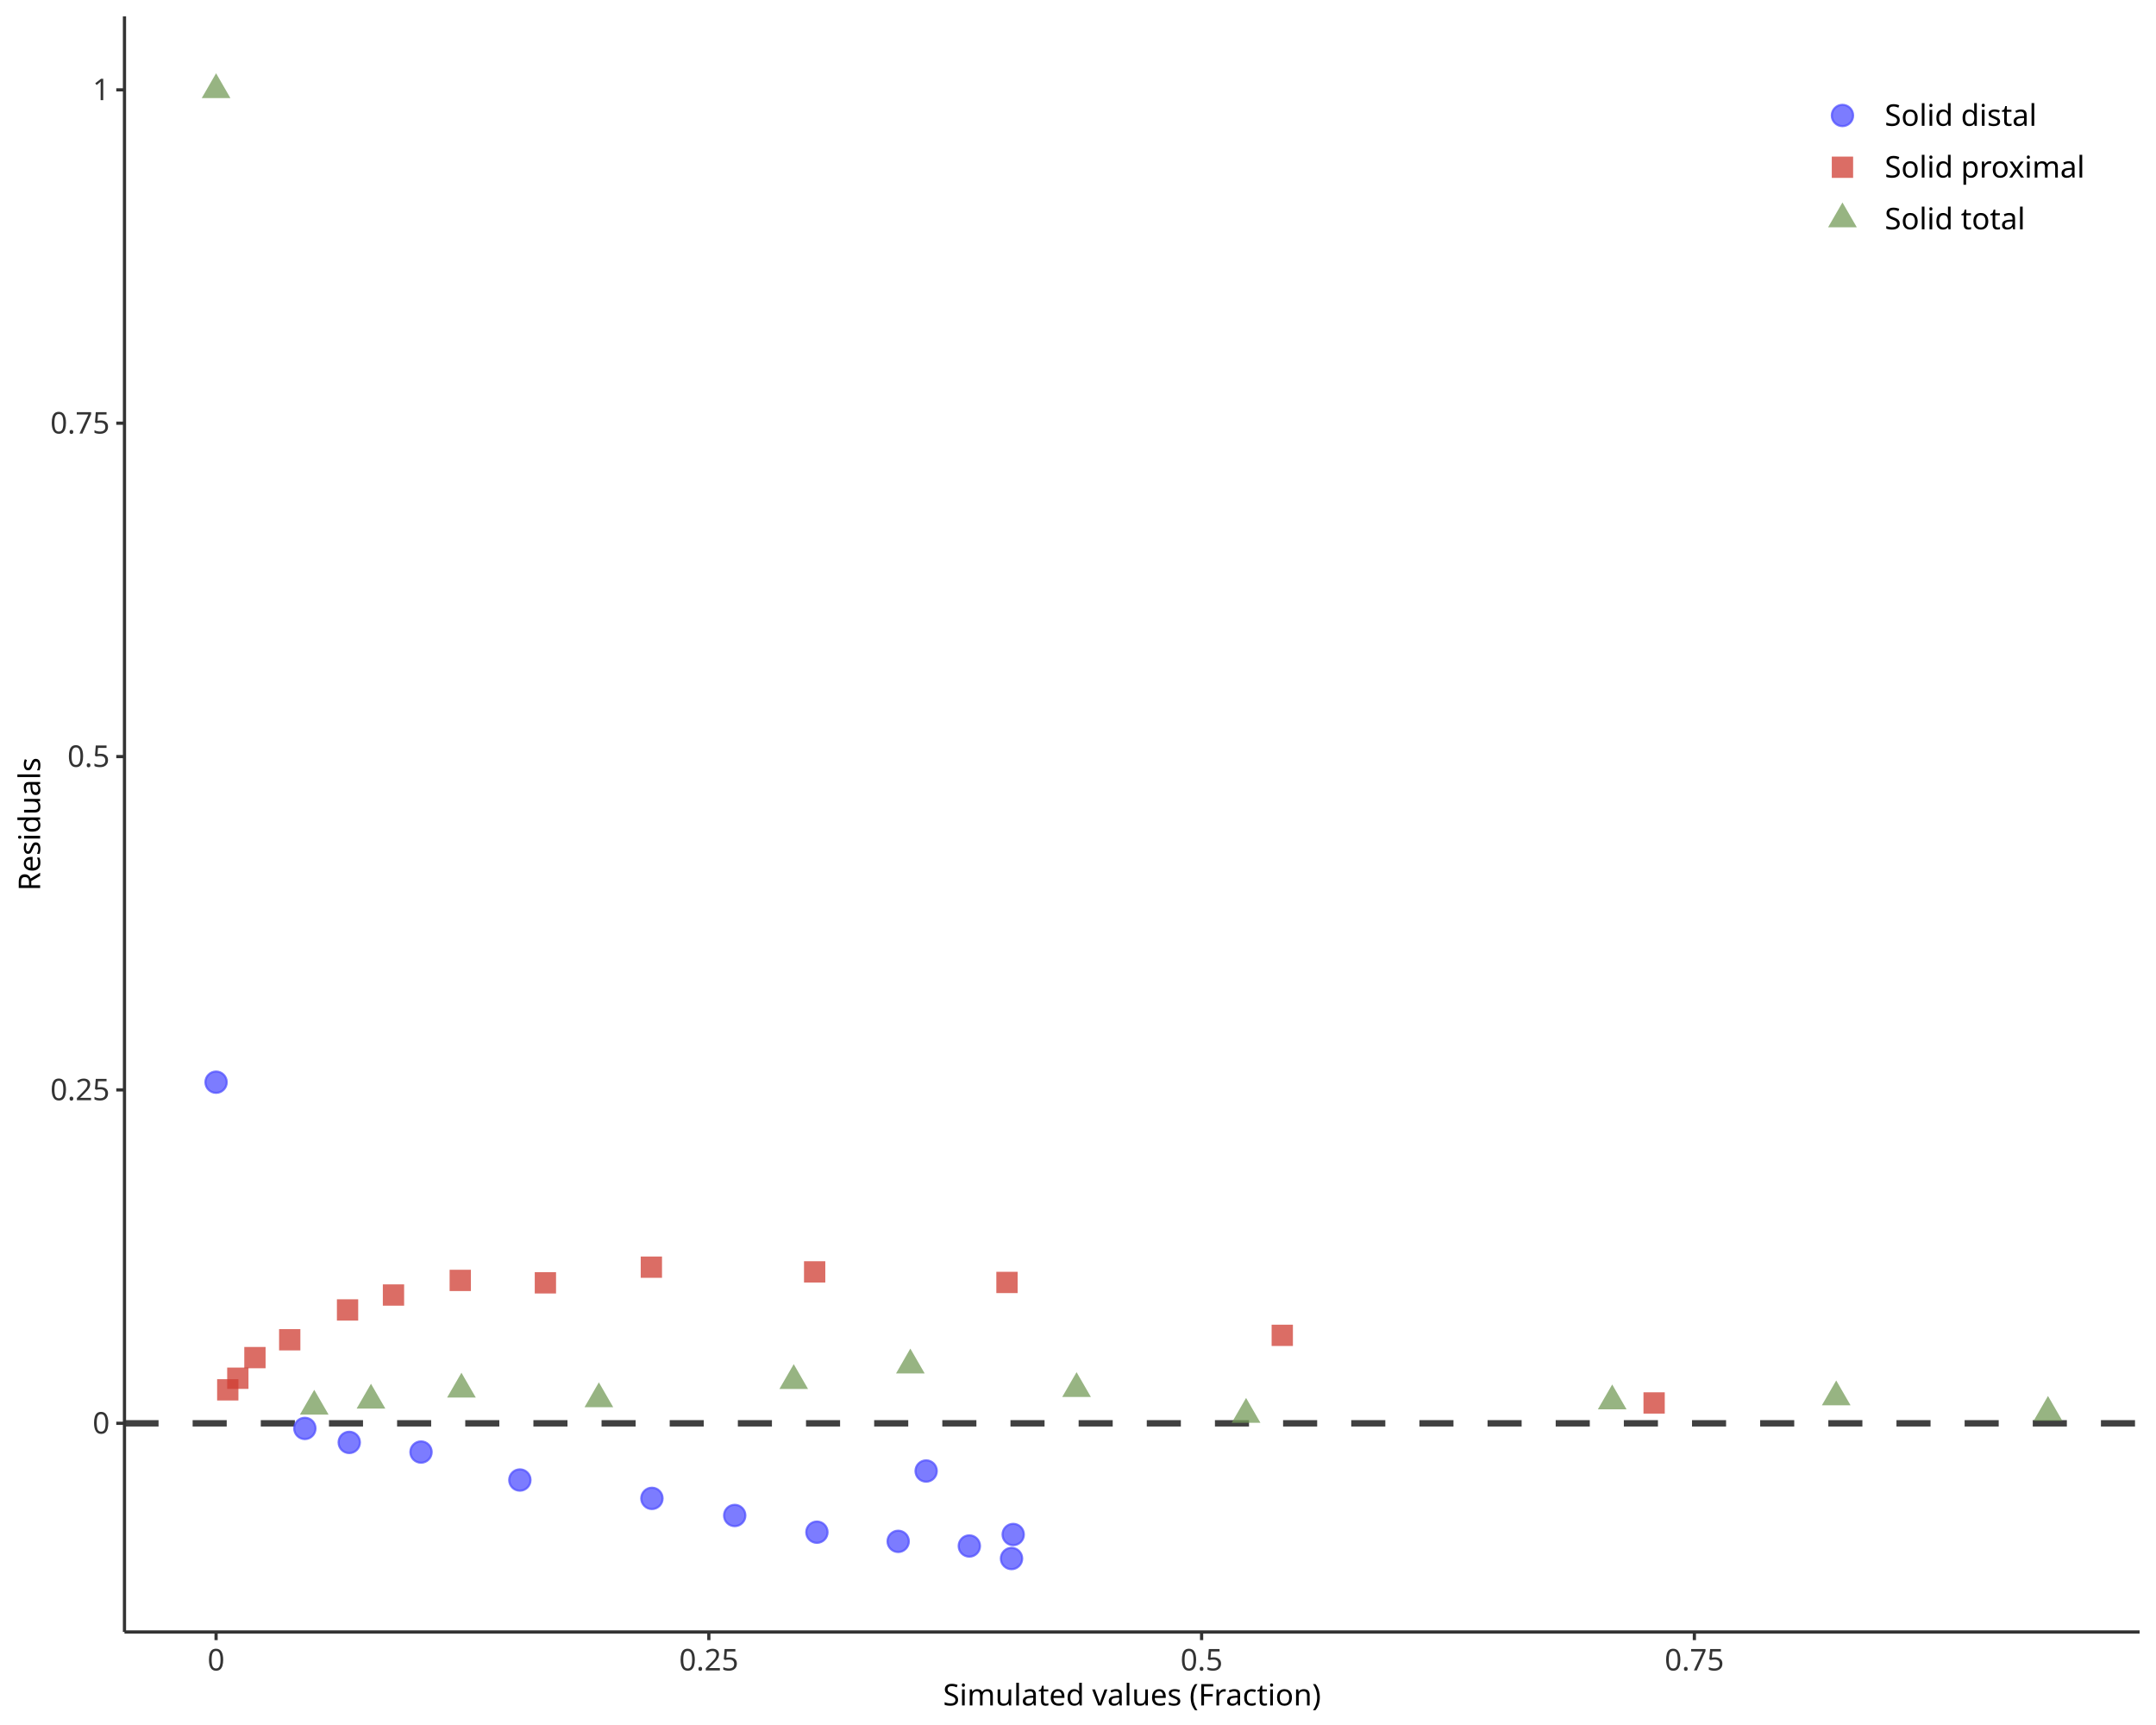
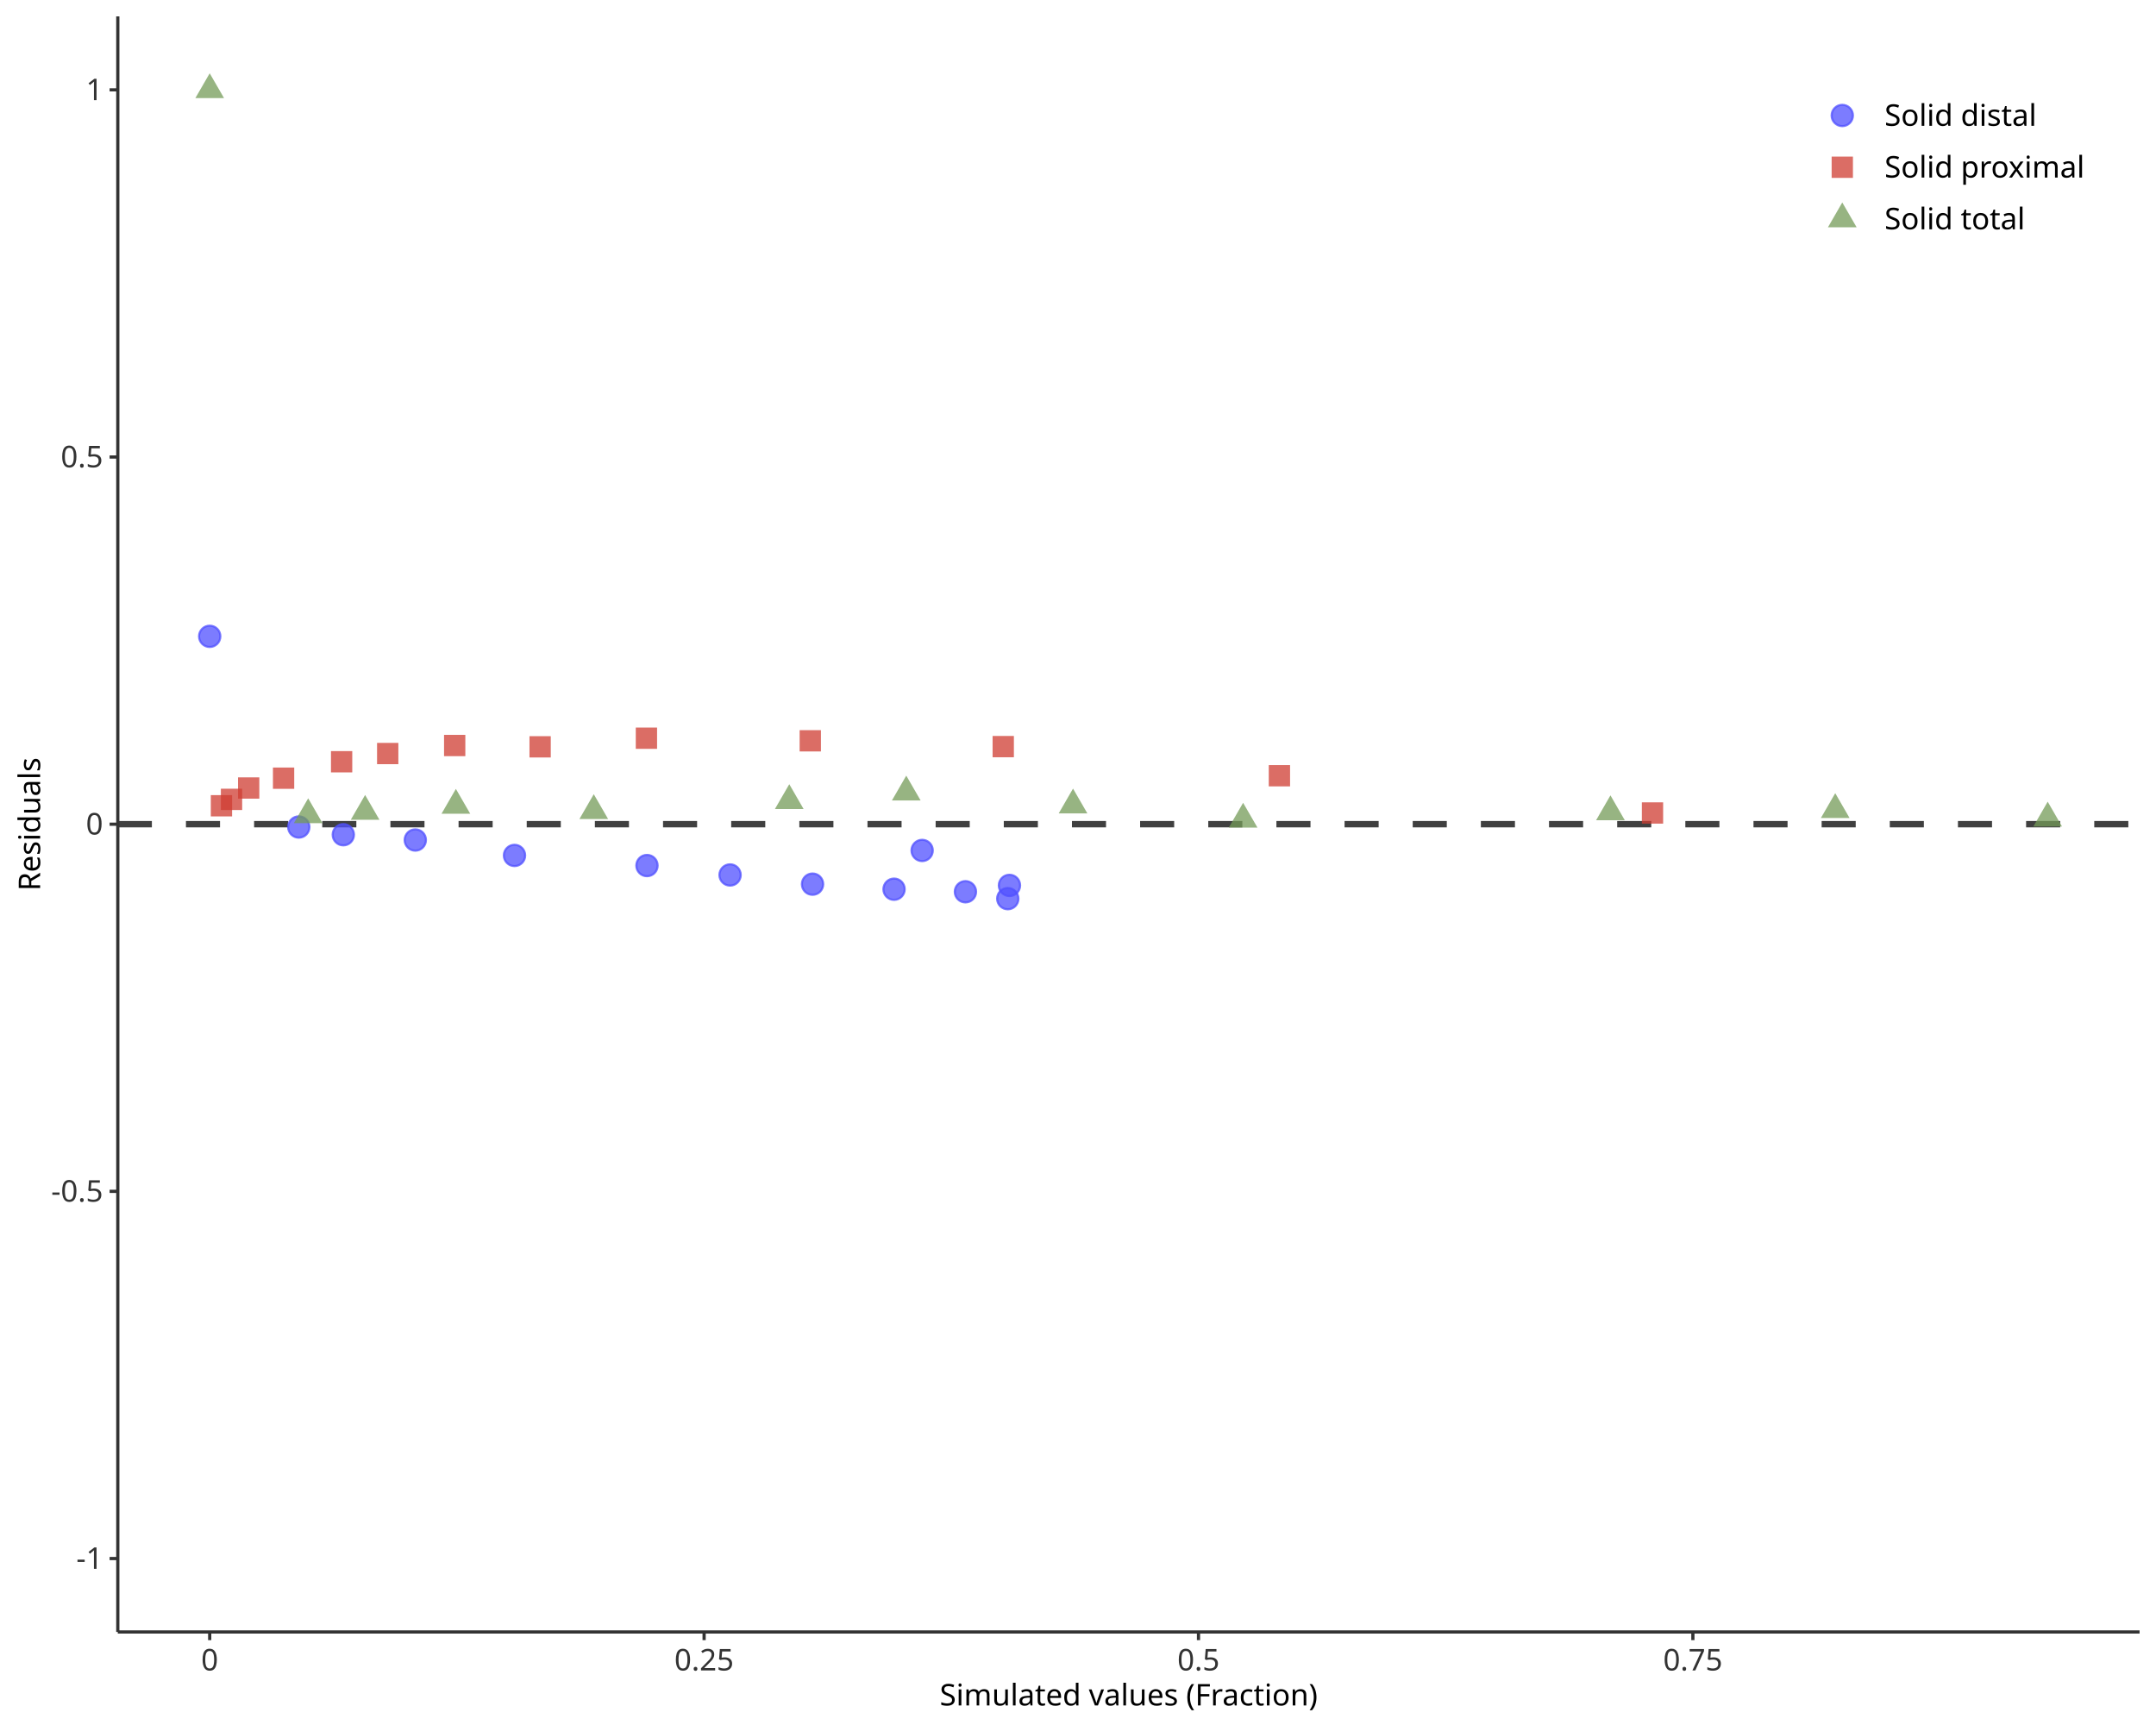
<svg xmlns="http://www.w3.org/2000/svg" class="svglite" data-engine-version="2.0" width="720.00pt" height="576.00pt" viewBox="0 0 720.00 576.00">
  <defs>
    <style type="text/css">
    .svglite line, .svglite polyline, .svglite polygon, .svglite path, .svglite rect, .svglite circle {
      fill: none;
      stroke: #000000;
      stroke-linecap: round;
      stroke-linejoin: round;
      stroke-miterlimit: 10.00;
    }
  </style>
  </defs>
  <rect width="100%" height="100%" style="stroke: none; fill: #FFFFFF;" />
  <defs>
    <clipPath id="cpMC4wMHw3MjAuMDB8MC4wMHw1NzYuMDA=">
      <rect x="0.00" y="0.00" width="720.00" height="576.00" />
    </clipPath>
  </defs>
  <g clip-path="url(#cpMC4wMHw3MjAuMDB8MC4wMHw1NzYuMDA=)">
    <rect x="0.00" y="0.00" width="720.00" height="576.00" style="stroke-width: 1.07; stroke: none; fill: #FFFFFF;" />
  </g>
  <defs>
-     <clipPath id="cpNDEuNTd8NzE0LjUyfDUuNDh8NTQ0Ljkz">
-       <rect x="41.57" y="5.48" width="672.95" height="539.45" />
+     <clipPath id="cpMzkuMzR8NzE0LjUyfDUuNDh8NTQ0Ljkz">
+       <rect x="39.34" y="5.48" width="675.18" height="539.45" />
    </clipPath>
  </defs>
-   <g clip-path="url(#cpNDEuNTd8NzE0LjUyfDUuNDh8NTQ0Ljkz)">
-     <rect x="41.57" y="5.48" width="672.95" height="539.45" style="stroke-width: 1.07; stroke: none; fill: #FFFFFF;" />
+   <g clip-path="url(#cpMzkuMzR8NzE0LjUyfDUuNDh8NTQ0Ljkz)">
+     <rect x="39.34" y="5.48" width="675.18" height="539.45" style="stroke-width: 1.07; stroke: none; fill: #FFFFFF;" />
  </g>
  <g clip-path="url(#cpMC4wMHw3MjAuMDB8MC4wMHw1NzYuMDA=)">
</g>
-   <g clip-path="url(#cpNDEuNTd8NzE0LjUyfDUuNDh8NTQ0Ljkz)">
+   <g clip-path="url(#cpMzkuMzR8NzE0LjUyfDUuNDh8NTQ0Ljkz)">
</g>
  <g clip-path="url(#cpMC4wMHw3MjAuMDB8MC4wMHw1NzYuMDA=)">
</g>
-   <g clip-path="url(#cpNDEuNTd8NzE0LjUyfDUuNDh8NTQ0Ljkz)">
+   <g clip-path="url(#cpMzkuMzR8NzE0LjUyfDUuNDh8NTQ0Ljkz)">
</g>
  <g clip-path="url(#cpMC4wMHw3MjAuMDB8MC4wMHw1NzYuMDA=)">
</g>
-   <g clip-path="url(#cpNDEuNTd8NzE0LjUyfDUuNDh8NTQ0Ljkz)">
+   <g clip-path="url(#cpMzkuMzR8NzE0LjUyfDUuNDh8NTQ0Ljkz)">
</g>
  <g clip-path="url(#cpMC4wMHw3MjAuMDB8MC4wMHw1NzYuMDA=)">
</g>
-   <g clip-path="url(#cpNDEuNTd8NzE0LjUyfDUuNDh8NTQ0Ljkz)">
+   <g clip-path="url(#cpMzkuMzR8NzE0LjUyfDUuNDh8NTQ0Ljkz)">
</g>
  <g clip-path="url(#cpMC4wMHw3MjAuMDB8MC4wMHw1NzYuMDA=)">
</g>
-   <g clip-path="url(#cpNDEuNTd8NzE0LjUyfDUuNDh8NTQ0Ljkz)">
+   <g clip-path="url(#cpMzkuMzR8NzE0LjUyfDUuNDh8NTQ0Ljkz)">
</g>
  <g clip-path="url(#cpMC4wMHw3MjAuMDB8MC4wMHw1NzYuMDA=)">
</g>
-   <g clip-path="url(#cpNDEuNTd8NzE0LjUyfDUuNDh8NTQ0Ljkz)">
+   <g clip-path="url(#cpMzkuMzR8NzE0LjUyfDUuNDh8NTQ0Ljkz)">
</g>
  <g clip-path="url(#cpMC4wMHw3MjAuMDB8MC4wMHw1NzYuMDA=)">
</g>
-   <g clip-path="url(#cpNDEuNTd8NzE0LjUyfDUuNDh8NTQ0Ljkz)">
+   <g clip-path="url(#cpMzkuMzR8NzE0LjUyfDUuNDh8NTQ0Ljkz)">
</g>
  <g clip-path="url(#cpMC4wMHw3MjAuMDB8MC4wMHw1NzYuMDA=)">
</g>
-   <g clip-path="url(#cpNDEuNTd8NzE0LjUyfDUuNDh8NTQ0Ljkz)">
+   <g clip-path="url(#cpMzkuMzR8NzE0LjUyfDUuNDh8NTQ0Ljkz)">
</g>
  <g clip-path="url(#cpMC4wMHw3MjAuMDB8MC4wMHw1NzYuMDA=)">
</g>
-   <g clip-path="url(#cpNDEuNTd8NzE0LjUyfDUuNDh8NTQ0Ljkz)">
+   <g clip-path="url(#cpMzkuMzR8NzE0LjUyfDUuNDh8NTQ0Ljkz)">
</g>
  <g clip-path="url(#cpMC4wMHw3MjAuMDB8MC4wMHw1NzYuMDA=)">
</g>
-   <g clip-path="url(#cpNDEuNTd8NzE0LjUyfDUuNDh8NTQ0Ljkz)">
+   <g clip-path="url(#cpMzkuMzR8NzE0LjUyfDUuNDh8NTQ0Ljkz)">
</g>
  <g clip-path="url(#cpMC4wMHw3MjAuMDB8MC4wMHw1NzYuMDA=)">
</g>
-   <g clip-path="url(#cpNDEuNTd8NzE0LjUyfDUuNDh8NTQ0Ljkz)">
+   <g clip-path="url(#cpMzkuMzR8NzE0LjUyfDUuNDh8NTQ0Ljkz)">
</g>
  <g clip-path="url(#cpMC4wMHw3MjAuMDB8MC4wMHw1NzYuMDA=)">
</g>
-   <g clip-path="url(#cpNDEuNTd8NzE0LjUyfDUuNDh8NTQ0Ljkz)">
+   <g clip-path="url(#cpMzkuMzR8NzE0LjUyfDUuNDh8NTQ0Ljkz)">
</g>
  <g clip-path="url(#cpMC4wMHw3MjAuMDB8MC4wMHw1NzYuMDA=)">
</g>
-   <g clip-path="url(#cpNDEuNTd8NzE0LjUyfDUuNDh8NTQ0Ljkz)">
+   <g clip-path="url(#cpMzkuMzR8NzE0LjUyfDUuNDh8NTQ0Ljkz)">
</g>
  <g clip-path="url(#cpMC4wMHw3MjAuMDB8MC4wMHw1NzYuMDA=)">
</g>
-   <g clip-path="url(#cpNDEuNTd8NzE0LjUyfDUuNDh8NTQ0Ljkz)">
+   <g clip-path="url(#cpMzkuMzR8NzE0LjUyfDUuNDh8NTQ0Ljkz)">
</g>
  <g clip-path="url(#cpMC4wMHw3MjAuMDB8MC4wMHw1NzYuMDA=)">
</g>
-   <g clip-path="url(#cpNDEuNTd8NzE0LjUyfDUuNDh8NTQ0Ljkz)">
+   <g clip-path="url(#cpMzkuMzR8NzE0LjUyfDUuNDh8NTQ0Ljkz)">
</g>
  <g clip-path="url(#cpMC4wMHw3MjAuMDB8MC4wMHw1NzYuMDA=)">
</g>
-   <g clip-path="url(#cpNDEuNTd8NzE0LjUyfDUuNDh8NTQ0Ljkz)">
-     <line x1="41.57" y1="475.26" x2="714.52" y2="475.26" style="stroke-width: 2.13; stroke: #000000; stroke-opacity: 0.75; stroke-dasharray: 11.38,11.38; stroke-linecap: butt;" />
-     <circle cx="72.16" cy="361.36" r="3.56" style="stroke-width: 0.71; stroke: #5050FF; stroke-opacity: 0.75; fill: #5050FF; fill-opacity: 0.75;" />
-     <circle cx="309.29" cy="491.19" r="3.56" style="stroke-width: 0.71; stroke: #5050FF; stroke-opacity: 0.75; fill: #5050FF; fill-opacity: 0.75;" />
-     <circle cx="338.36" cy="512.39" r="3.56" style="stroke-width: 0.71; stroke: #5050FF; stroke-opacity: 0.75; fill: #5050FF; fill-opacity: 0.75;" />
-     <circle cx="337.80" cy="520.41" r="3.56" style="stroke-width: 0.71; stroke: #5050FF; stroke-opacity: 0.75; fill: #5050FF; fill-opacity: 0.75;" />
-     <circle cx="323.71" cy="516.23" r="3.56" style="stroke-width: 0.71; stroke: #5050FF; stroke-opacity: 0.75; fill: #5050FF; fill-opacity: 0.75;" />
-     <circle cx="299.95" cy="514.68" r="3.56" style="stroke-width: 0.71; stroke: #5050FF; stroke-opacity: 0.75; fill: #5050FF; fill-opacity: 0.75;" />
-     <circle cx="272.81" cy="511.62" r="3.56" style="stroke-width: 0.71; stroke: #5050FF; stroke-opacity: 0.75; fill: #5050FF; fill-opacity: 0.75;" />
-     <circle cx="245.36" cy="506.04" r="3.56" style="stroke-width: 0.71; stroke: #5050FF; stroke-opacity: 0.75; fill: #5050FF; fill-opacity: 0.75;" />
-     <circle cx="217.71" cy="500.33" r="3.56" style="stroke-width: 0.71; stroke: #5050FF; stroke-opacity: 0.75; fill: #5050FF; fill-opacity: 0.75;" />
-     <circle cx="173.61" cy="494.20" r="3.56" style="stroke-width: 0.71; stroke: #5050FF; stroke-opacity: 0.75; fill: #5050FF; fill-opacity: 0.75;" />
-     <circle cx="140.60" cy="484.86" r="3.56" style="stroke-width: 0.71; stroke: #5050FF; stroke-opacity: 0.75; fill: #5050FF; fill-opacity: 0.75;" />
-     <circle cx="116.63" cy="481.64" r="3.56" style="stroke-width: 0.71; stroke: #5050FF; stroke-opacity: 0.75; fill: #5050FF; fill-opacity: 0.75;" />
-     <circle cx="101.81" cy="476.97" r="3.56" style="stroke-width: 0.71; stroke: #5050FF; stroke-opacity: 0.75; fill: #5050FF; fill-opacity: 0.75;" />
-     <polygon points="548.84,472.02 555.95,472.02 555.95,464.91 548.84,464.91 " style="stroke-width: 0.71; stroke: none; fill: #CE3D32; fill-opacity: 0.75;" />
-     <polygon points="424.66,449.44 431.77,449.44 431.77,442.33 424.66,442.33 " style="stroke-width: 0.71; stroke: none; fill: #CE3D32; fill-opacity: 0.75;" />
-     <polygon points="332.73,431.78 339.84,431.78 339.84,424.67 332.73,424.67 " style="stroke-width: 0.71; stroke: none; fill: #CE3D32; fill-opacity: 0.75;" />
-     <polygon points="268.50,428.25 275.61,428.25 275.61,421.14 268.50,421.14 " style="stroke-width: 0.71; stroke: none; fill: #CE3D32; fill-opacity: 0.75;" />
-     <polygon points="213.97,426.68 221.08,426.68 221.08,419.57 213.97,419.57 " style="stroke-width: 0.71; stroke: none; fill: #CE3D32; fill-opacity: 0.75;" />
-     <polygon points="178.58,431.91 185.69,431.91 185.69,424.80 178.58,424.80 " style="stroke-width: 0.71; stroke: none; fill: #CE3D32; fill-opacity: 0.75;" />
-     <polygon points="150.15,431.10 157.26,431.10 157.26,423.99 150.15,423.99 " style="stroke-width: 0.71; stroke: none; fill: #CE3D32; fill-opacity: 0.75;" />
-     <polygon points="127.85,435.98 134.96,435.98 134.96,428.87 127.85,428.87 " style="stroke-width: 0.71; stroke: none; fill: #CE3D32; fill-opacity: 0.75;" />
-     <polygon points="112.51,440.96 119.62,440.96 119.62,433.85 112.51,433.85 " style="stroke-width: 0.71; stroke: none; fill: #CE3D32; fill-opacity: 0.75;" />
-     <polygon points="93.20,450.92 100.31,450.92 100.31,443.81 93.20,443.81 " style="stroke-width: 0.71; stroke: none; fill: #CE3D32; fill-opacity: 0.75;" />
-     <polygon points="81.58,456.88 88.69,456.88 88.69,449.77 81.58,449.77 " style="stroke-width: 0.71; stroke: none; fill: #CE3D32; fill-opacity: 0.75;" />
-     <polygon points="75.87,463.77 82.98,463.77 82.98,456.65 75.87,456.65 " style="stroke-width: 0.71; stroke: none; fill: #CE3D32; fill-opacity: 0.75;" />
-     <polygon points="72.51,467.64 79.62,467.64 79.62,460.53 72.51,460.53 " style="stroke-width: 0.71; stroke: none; fill: #CE3D32; fill-opacity: 0.75;" />
-     <polygon points="72.16,24.47 76.95,32.76 67.37,32.76 " style="stroke-width: 0.71; stroke: none; fill: #749B58; fill-opacity: 0.75;" />
-     <polygon points="683.93,466.13 688.72,474.42 679.14,474.42 " style="stroke-width: 0.71; stroke: none; fill: #749B58; fill-opacity: 0.75;" />
-     <polygon points="613.21,460.96 618.00,469.25 608.42,469.25 " style="stroke-width: 0.71; stroke: none; fill: #749B58; fill-opacity: 0.75;" />
-     <polygon points="538.40,462.30 543.18,470.59 533.61,470.59 " style="stroke-width: 0.71; stroke: none; fill: #749B58; fill-opacity: 0.75;" />
-     <polygon points="416.13,466.79 420.92,475.08 411.34,475.08 " style="stroke-width: 0.71; stroke: none; fill: #749B58; fill-opacity: 0.75;" />
-     <polygon points="359.52,458.18 364.31,466.47 354.73,466.47 " style="stroke-width: 0.71; stroke: none; fill: #749B58; fill-opacity: 0.75;" />
-     <polygon points="304.01,450.31 308.80,458.61 299.23,458.61 " style="stroke-width: 0.71; stroke: none; fill: #749B58; fill-opacity: 0.75;" />
-     <polygon points="265.07,455.51 269.85,463.80 260.28,463.80 " style="stroke-width: 0.71; stroke: none; fill: #749B58; fill-opacity: 0.75;" />
-     <polygon points="199.99,461.58 204.78,469.88 195.21,469.88 " style="stroke-width: 0.71; stroke: none; fill: #749B58; fill-opacity: 0.75;" />
-     <polygon points="154.10,458.37 158.89,466.66 149.31,466.66 " style="stroke-width: 0.71; stroke: none; fill: #749B58; fill-opacity: 0.75;" />
-     <polygon points="123.89,462.05 128.68,470.34 119.10,470.34 " style="stroke-width: 0.71; stroke: none; fill: #749B58; fill-opacity: 0.75;" />
-     <polygon points="104.94,464.07 109.73,472.36 100.15,472.36 " style="stroke-width: 0.71; stroke: none; fill: #749B58; fill-opacity: 0.75;" />
+   <g clip-path="url(#cpMzkuMzR8NzE0LjUyfDUuNDh8NTQ0Ljkz)">
+     <line x1="39.34" y1="275.21" x2="714.52" y2="275.21" style="stroke-width: 2.13; stroke: #000000; stroke-opacity: 0.75; stroke-dasharray: 11.38,11.38; stroke-linecap: butt;" />
+     <circle cx="70.03" cy="212.48" r="3.56" style="stroke-width: 0.71; stroke: #5050FF; stroke-opacity: 0.75; fill: #5050FF; fill-opacity: 0.75;" />
+     <circle cx="307.95" cy="283.98" r="3.56" style="stroke-width: 0.71; stroke: #5050FF; stroke-opacity: 0.75; fill: #5050FF; fill-opacity: 0.75;" />
+     <circle cx="337.11" cy="295.65" r="3.56" style="stroke-width: 0.71; stroke: #5050FF; stroke-opacity: 0.75; fill: #5050FF; fill-opacity: 0.75;" />
+     <circle cx="336.55" cy="300.07" r="3.56" style="stroke-width: 0.71; stroke: #5050FF; stroke-opacity: 0.75; fill: #5050FF; fill-opacity: 0.75;" />
+     <circle cx="322.41" cy="297.77" r="3.56" style="stroke-width: 0.71; stroke: #5050FF; stroke-opacity: 0.75; fill: #5050FF; fill-opacity: 0.75;" />
+     <circle cx="298.57" cy="296.92" r="3.56" style="stroke-width: 0.71; stroke: #5050FF; stroke-opacity: 0.75; fill: #5050FF; fill-opacity: 0.75;" />
+     <circle cx="271.35" cy="295.23" r="3.56" style="stroke-width: 0.71; stroke: #5050FF; stroke-opacity: 0.75; fill: #5050FF; fill-opacity: 0.75;" />
+     <circle cx="243.81" cy="292.16" r="3.56" style="stroke-width: 0.71; stroke: #5050FF; stroke-opacity: 0.75; fill: #5050FF; fill-opacity: 0.75;" />
+     <circle cx="216.06" cy="289.02" r="3.56" style="stroke-width: 0.71; stroke: #5050FF; stroke-opacity: 0.75; fill: #5050FF; fill-opacity: 0.75;" />
+     <circle cx="171.82" cy="285.64" r="3.56" style="stroke-width: 0.71; stroke: #5050FF; stroke-opacity: 0.75; fill: #5050FF; fill-opacity: 0.75;" />
+     <circle cx="138.69" cy="280.49" r="3.56" style="stroke-width: 0.71; stroke: #5050FF; stroke-opacity: 0.75; fill: #5050FF; fill-opacity: 0.75;" />
+     <circle cx="114.65" cy="278.72" r="3.56" style="stroke-width: 0.71; stroke: #5050FF; stroke-opacity: 0.75; fill: #5050FF; fill-opacity: 0.75;" />
+     <circle cx="99.78" cy="276.15" r="3.56" style="stroke-width: 0.71; stroke: #5050FF; stroke-opacity: 0.75; fill: #5050FF; fill-opacity: 0.75;" />
+     <polygon points="548.30,275.02 555.41,275.02 555.41,267.91 548.30,267.91 " style="stroke-width: 0.71; stroke: none; fill: #CE3D32; fill-opacity: 0.75;" />
+     <polygon points="423.71,262.58 430.82,262.58 430.82,255.47 423.71,255.47 " style="stroke-width: 0.71; stroke: none; fill: #CE3D32; fill-opacity: 0.75;" />
+     <polygon points="331.48,252.86 338.59,252.86 338.59,245.75 331.48,245.75 " style="stroke-width: 0.71; stroke: none; fill: #CE3D32; fill-opacity: 0.75;" />
+     <polygon points="267.04,250.92 274.15,250.92 274.15,243.81 267.04,243.81 " style="stroke-width: 0.71; stroke: none; fill: #CE3D32; fill-opacity: 0.75;" />
+     <polygon points="212.32,250.05 219.43,250.05 219.43,242.94 212.32,242.94 " style="stroke-width: 0.71; stroke: none; fill: #CE3D32; fill-opacity: 0.75;" />
+     <polygon points="176.82,252.93 183.93,252.93 183.93,245.82 176.82,245.82 " style="stroke-width: 0.71; stroke: none; fill: #CE3D32; fill-opacity: 0.75;" />
+     <polygon points="148.29,252.49 155.40,252.49 155.40,245.38 148.29,245.38 " style="stroke-width: 0.71; stroke: none; fill: #CE3D32; fill-opacity: 0.75;" />
+     <polygon points="125.92,255.17 133.03,255.17 133.03,248.06 125.92,248.06 " style="stroke-width: 0.71; stroke: none; fill: #CE3D32; fill-opacity: 0.75;" />
+     <polygon points="110.53,257.91 117.64,257.91 117.64,250.80 110.53,250.80 " style="stroke-width: 0.71; stroke: none; fill: #CE3D32; fill-opacity: 0.75;" />
+     <polygon points="91.15,263.40 98.26,263.40 98.26,256.29 91.15,256.29 " style="stroke-width: 0.71; stroke: none; fill: #CE3D32; fill-opacity: 0.75;" />
+     <polygon points="79.49,266.68 86.60,266.68 86.60,259.57 79.49,259.57 " style="stroke-width: 0.71; stroke: none; fill: #CE3D32; fill-opacity: 0.75;" />
+     <polygon points="73.76,270.48 80.87,270.48 80.87,263.36 73.76,263.36 " style="stroke-width: 0.71; stroke: none; fill: #CE3D32; fill-opacity: 0.75;" />
+     <polygon points="70.40,272.61 77.51,272.61 77.51,265.50 70.40,265.50 " style="stroke-width: 0.71; stroke: none; fill: #CE3D32; fill-opacity: 0.75;" />
+     <polygon points="70.03,24.47 74.82,32.76 65.24,32.76 " style="stroke-width: 0.71; stroke: none; fill: #749B58; fill-opacity: 0.75;" />
+     <polygon points="683.83,267.69 688.62,275.99 679.04,275.99 " style="stroke-width: 0.71; stroke: none; fill: #749B58; fill-opacity: 0.75;" />
+     <polygon points="612.88,264.85 617.66,273.14 608.09,273.14 " style="stroke-width: 0.71; stroke: none; fill: #749B58; fill-opacity: 0.75;" />
+     <polygon points="537.81,265.58 542.60,273.88 533.02,273.88 " style="stroke-width: 0.71; stroke: none; fill: #749B58; fill-opacity: 0.75;" />
+     <polygon points="415.14,268.06 419.93,276.35 410.35,276.35 " style="stroke-width: 0.71; stroke: none; fill: #749B58; fill-opacity: 0.75;" />
+     <polygon points="358.34,263.32 363.13,271.61 353.55,271.61 " style="stroke-width: 0.71; stroke: none; fill: #749B58; fill-opacity: 0.75;" />
+     <polygon points="302.65,258.99 307.44,267.28 297.86,267.28 " style="stroke-width: 0.71; stroke: none; fill: #749B58; fill-opacity: 0.75;" />
+     <polygon points="263.58,261.85 268.36,270.14 258.79,270.14 " style="stroke-width: 0.71; stroke: none; fill: #749B58; fill-opacity: 0.75;" />
+     <polygon points="198.29,265.19 203.08,273.48 193.50,273.48 " style="stroke-width: 0.71; stroke: none; fill: #749B58; fill-opacity: 0.75;" />
+     <polygon points="152.24,263.42 157.03,271.71 147.45,271.71 " style="stroke-width: 0.71; stroke: none; fill: #749B58; fill-opacity: 0.75;" />
+     <polygon points="121.93,265.45 126.72,273.74 117.14,273.74 " style="stroke-width: 0.71; stroke: none; fill: #749B58; fill-opacity: 0.75;" />
+     <polygon points="102.92,266.56 107.70,274.86 98.13,274.86 " style="stroke-width: 0.71; stroke: none; fill: #749B58; fill-opacity: 0.75;" />
  </g>
  <g clip-path="url(#cpMC4wMHw3MjAuMDB8MC4wMHw1NzYuMDA=)">
-     <polyline points="41.57,544.93 41.57,5.48 " style="stroke-width: 1.07; stroke: #333333; stroke-linecap: butt;" />
-     <text x="36.64" y="478.70" text-anchor="end" style="font-size: 10.00px; fill: #333333; font-family: sans;" textLength="5.56px" lengthAdjust="spacingAndGlyphs">0</text>
-     <text x="36.64" y="367.38" text-anchor="end" style="font-size: 10.00px; fill: #333333; font-family: sans;" textLength="19.46px" lengthAdjust="spacingAndGlyphs">0.25</text>
-     <text x="36.64" y="256.07" text-anchor="end" style="font-size: 10.00px; fill: #333333; font-family: sans;" textLength="13.90px" lengthAdjust="spacingAndGlyphs">0.5</text>
-     <text x="36.64" y="144.76" text-anchor="end" style="font-size: 10.00px; fill: #333333; font-family: sans;" textLength="19.46px" lengthAdjust="spacingAndGlyphs">0.75</text>
-     <text x="36.64" y="33.44" text-anchor="end" style="font-size: 10.00px; fill: #333333; font-family: sans;" textLength="5.56px" lengthAdjust="spacingAndGlyphs">1</text>
-     <polyline points="38.83,475.26 41.57,475.26 " style="stroke-width: 1.07; stroke: #333333; stroke-linecap: butt;" />
-     <polyline points="38.83,363.94 41.57,363.94 " style="stroke-width: 1.07; stroke: #333333; stroke-linecap: butt;" />
-     <polyline points="38.83,252.63 41.57,252.63 " style="stroke-width: 1.07; stroke: #333333; stroke-linecap: butt;" />
-     <polyline points="38.83,141.31 41.57,141.31 " style="stroke-width: 1.07; stroke: #333333; stroke-linecap: butt;" />
-     <polyline points="38.83,30.00 41.57,30.00 " style="stroke-width: 1.07; stroke: #333333; stroke-linecap: butt;" />
-     <polyline points="41.57,544.93 714.52,544.93 " style="stroke-width: 1.07; stroke: #333333; stroke-linecap: butt;" />
-     <polyline points="72.16,547.67 72.16,544.93 " style="stroke-width: 1.07; stroke: #333333; stroke-linecap: butt;" />
-     <polyline points="236.72,547.67 236.72,544.93 " style="stroke-width: 1.07; stroke: #333333; stroke-linecap: butt;" />
-     <polyline points="401.28,547.67 401.28,544.93 " style="stroke-width: 1.07; stroke: #333333; stroke-linecap: butt;" />
-     <polyline points="565.84,547.67 565.84,544.93 " style="stroke-width: 1.07; stroke: #333333; stroke-linecap: butt;" />
-     <text x="72.16" y="557.78" text-anchor="middle" style="font-size: 10.00px; fill: #333333; font-family: sans;" textLength="5.56px" lengthAdjust="spacingAndGlyphs">0</text>
-     <text x="236.72" y="557.78" text-anchor="middle" style="font-size: 10.00px; fill: #333333; font-family: sans;" textLength="19.46px" lengthAdjust="spacingAndGlyphs">0.25</text>
-     <text x="401.28" y="557.78" text-anchor="middle" style="font-size: 10.00px; fill: #333333; font-family: sans;" textLength="13.90px" lengthAdjust="spacingAndGlyphs">0.5</text>
-     <text x="565.84" y="557.78" text-anchor="middle" style="font-size: 10.00px; fill: #333333; font-family: sans;" textLength="19.46px" lengthAdjust="spacingAndGlyphs">0.75</text>
-     <text x="378.05" y="569.48" text-anchor="middle" style="font-size: 10.00px; font-family: sans;" textLength="121.73px" lengthAdjust="spacingAndGlyphs">Simulated values (Fraction)</text>
+     <polyline points="39.34,544.93 39.34,5.48 " style="stroke-width: 1.07; stroke: #333333; stroke-linecap: butt;" />
+     <text x="34.41" y="523.85" text-anchor="end" style="font-size: 10.00px; fill: #333333; font-family: sans;" textLength="8.89px" lengthAdjust="spacingAndGlyphs">-1</text>
+     <text x="34.41" y="401.25" text-anchor="end" style="font-size: 10.00px; fill: #333333; font-family: sans;" textLength="17.23px" lengthAdjust="spacingAndGlyphs">-0.5</text>
+     <text x="34.41" y="278.65" text-anchor="end" style="font-size: 10.00px; fill: #333333; font-family: sans;" textLength="5.56px" lengthAdjust="spacingAndGlyphs">0</text>
+     <text x="34.41" y="156.04" text-anchor="end" style="font-size: 10.00px; fill: #333333; font-family: sans;" textLength="13.90px" lengthAdjust="spacingAndGlyphs">0.5</text>
+     <text x="34.41" y="33.44" text-anchor="end" style="font-size: 10.00px; fill: #333333; font-family: sans;" textLength="5.56px" lengthAdjust="spacingAndGlyphs">1</text>
+     <polyline points="36.60,520.41 39.34,520.41 " style="stroke-width: 1.07; stroke: #333333; stroke-linecap: butt;" />
+     <polyline points="36.60,397.81 39.34,397.81 " style="stroke-width: 1.07; stroke: #333333; stroke-linecap: butt;" />
+     <polyline points="36.60,275.21 39.34,275.21 " style="stroke-width: 1.07; stroke: #333333; stroke-linecap: butt;" />
+     <polyline points="36.60,152.60 39.34,152.60 " style="stroke-width: 1.07; stroke: #333333; stroke-linecap: butt;" />
+     <polyline points="36.60,30.00 39.34,30.00 " style="stroke-width: 1.07; stroke: #333333; stroke-linecap: butt;" />
+     <polyline points="39.34,544.93 714.52,544.93 " style="stroke-width: 1.07; stroke: #333333; stroke-linecap: butt;" />
+     <polyline points="70.03,547.67 70.03,544.93 " style="stroke-width: 1.07; stroke: #333333; stroke-linecap: butt;" />
+     <polyline points="235.14,547.67 235.14,544.93 " style="stroke-width: 1.07; stroke: #333333; stroke-linecap: butt;" />
+     <polyline points="400.24,547.67 400.24,544.93 " style="stroke-width: 1.07; stroke: #333333; stroke-linecap: butt;" />
+     <polyline points="565.34,547.67 565.34,544.93 " style="stroke-width: 1.07; stroke: #333333; stroke-linecap: butt;" />
+     <text x="70.03" y="557.78" text-anchor="middle" style="font-size: 10.00px; fill: #333333; font-family: sans;" textLength="5.56px" lengthAdjust="spacingAndGlyphs">0</text>
+     <text x="235.14" y="557.78" text-anchor="middle" style="font-size: 10.00px; fill: #333333; font-family: sans;" textLength="19.46px" lengthAdjust="spacingAndGlyphs">0.25</text>
+     <text x="400.24" y="557.78" text-anchor="middle" style="font-size: 10.00px; fill: #333333; font-family: sans;" textLength="13.90px" lengthAdjust="spacingAndGlyphs">0.5</text>
+     <text x="565.34" y="557.78" text-anchor="middle" style="font-size: 10.00px; fill: #333333; font-family: sans;" textLength="19.46px" lengthAdjust="spacingAndGlyphs">0.75</text>
+     <text x="376.93" y="569.48" text-anchor="middle" style="font-size: 10.00px; font-family: sans;" textLength="121.73px" lengthAdjust="spacingAndGlyphs">Simulated values (Fraction)</text>
    <text transform="translate(13.40,275.21) rotate(-90)" text-anchor="middle" style="font-size: 10.00px; font-family: sans;" textLength="43.92px" lengthAdjust="spacingAndGlyphs">Residuals</text>
-     <rect x="601.17" y="18.97" width="96.53" height="68.28" style="stroke-width: 1.07; stroke: none; fill: #FFFFFF;" />
-     <rect x="606.65" y="29.92" width="17.28" height="17.28" style="stroke-width: 1.07; stroke: none; fill: #FFFFFF;" />
-     <circle cx="615.29" cy="38.56" r="3.56" style="stroke-width: 0.71; stroke: #5050FF; stroke-opacity: 0.75; fill: #5050FF; fill-opacity: 0.75;" />
-     <rect x="606.65" y="47.20" width="17.28" height="17.28" style="stroke-width: 1.07; stroke: none; fill: #FFFFFF;" />
-     <polygon points="611.73,59.40 618.85,59.40 618.85,52.29 611.73,52.29 " style="stroke-width: 0.71; stroke: none; fill: #CE3D32; fill-opacity: 0.75;" />
-     <rect x="606.65" y="64.48" width="17.28" height="17.28" style="stroke-width: 1.07; stroke: none; fill: #FFFFFF;" />
-     <polygon points="615.29,67.60 620.08,75.89 610.50,75.89 " style="stroke-width: 0.71; stroke: none; fill: #749B58; fill-opacity: 0.75;" />
-     <text x="629.41" y="42.01" style="font-size: 10.00px; font-family: sans;" textLength="48.36px" lengthAdjust="spacingAndGlyphs">Solid distal</text>
-     <text x="629.41" y="59.29" style="font-size: 10.00px; font-family: sans;" textLength="62.81px" lengthAdjust="spacingAndGlyphs">Solid proximal</text>
-     <text x="629.41" y="76.57" style="font-size: 10.00px; font-family: sans;" textLength="43.91px" lengthAdjust="spacingAndGlyphs">Solid total</text>
+     <rect x="601.11" y="18.97" width="96.53" height="68.28" style="stroke-width: 1.07; stroke: none; fill: #FFFFFF;" />
+     <rect x="606.59" y="29.92" width="17.28" height="17.28" style="stroke-width: 1.07; stroke: none; fill: #FFFFFF;" />
+     <circle cx="615.23" cy="38.56" r="3.56" style="stroke-width: 0.71; stroke: #5050FF; stroke-opacity: 0.75; fill: #5050FF; fill-opacity: 0.75;" />
+     <rect x="606.59" y="47.20" width="17.28" height="17.28" style="stroke-width: 1.07; stroke: none; fill: #FFFFFF;" />
+     <polygon points="611.68,59.40 618.79,59.40 618.79,52.29 611.68,52.29 " style="stroke-width: 0.71; stroke: none; fill: #CE3D32; fill-opacity: 0.75;" />
+     <rect x="606.59" y="64.48" width="17.28" height="17.28" style="stroke-width: 1.07; stroke: none; fill: #FFFFFF;" />
+     <polygon points="615.23,67.60 620.02,75.89 610.45,75.89 " style="stroke-width: 0.71; stroke: none; fill: #749B58; fill-opacity: 0.75;" />
+     <text x="629.35" y="42.01" style="font-size: 10.00px; font-family: sans;" textLength="48.36px" lengthAdjust="spacingAndGlyphs">Solid distal</text>
+     <text x="629.35" y="59.29" style="font-size: 10.00px; font-family: sans;" textLength="62.81px" lengthAdjust="spacingAndGlyphs">Solid proximal</text>
+     <text x="629.35" y="76.57" style="font-size: 10.00px; font-family: sans;" textLength="43.91px" lengthAdjust="spacingAndGlyphs">Solid total</text>
  </g>
</svg>
